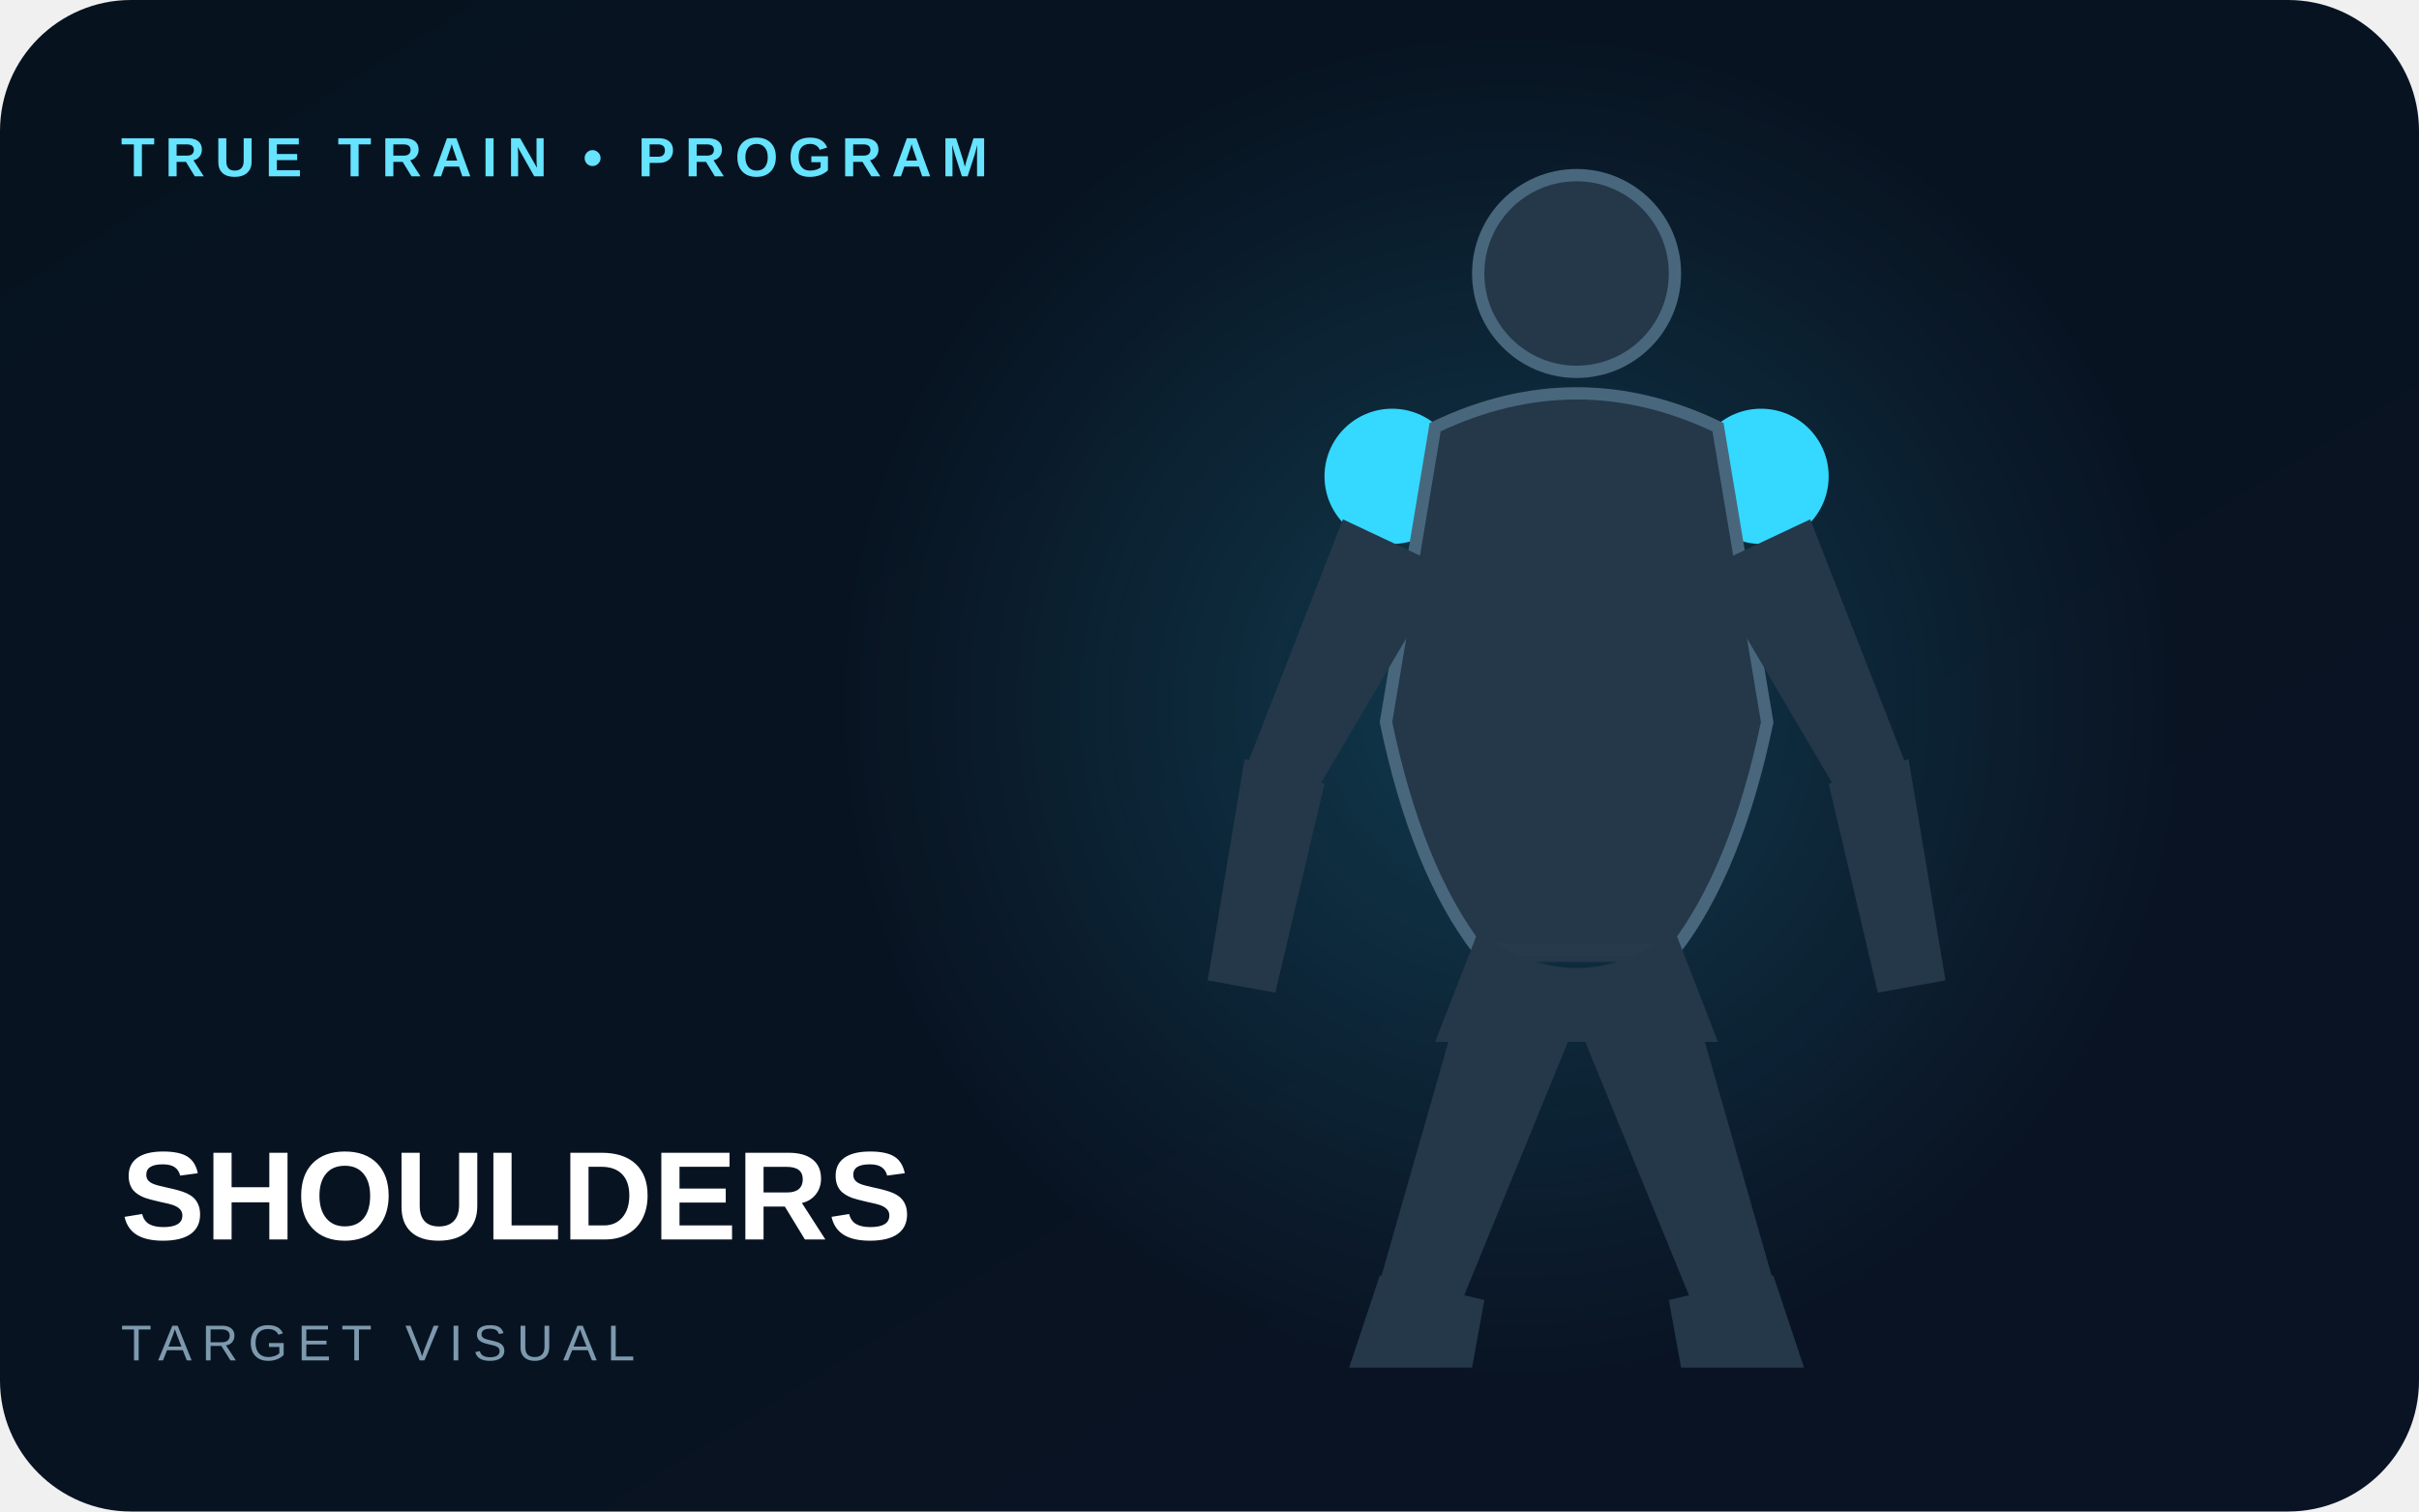
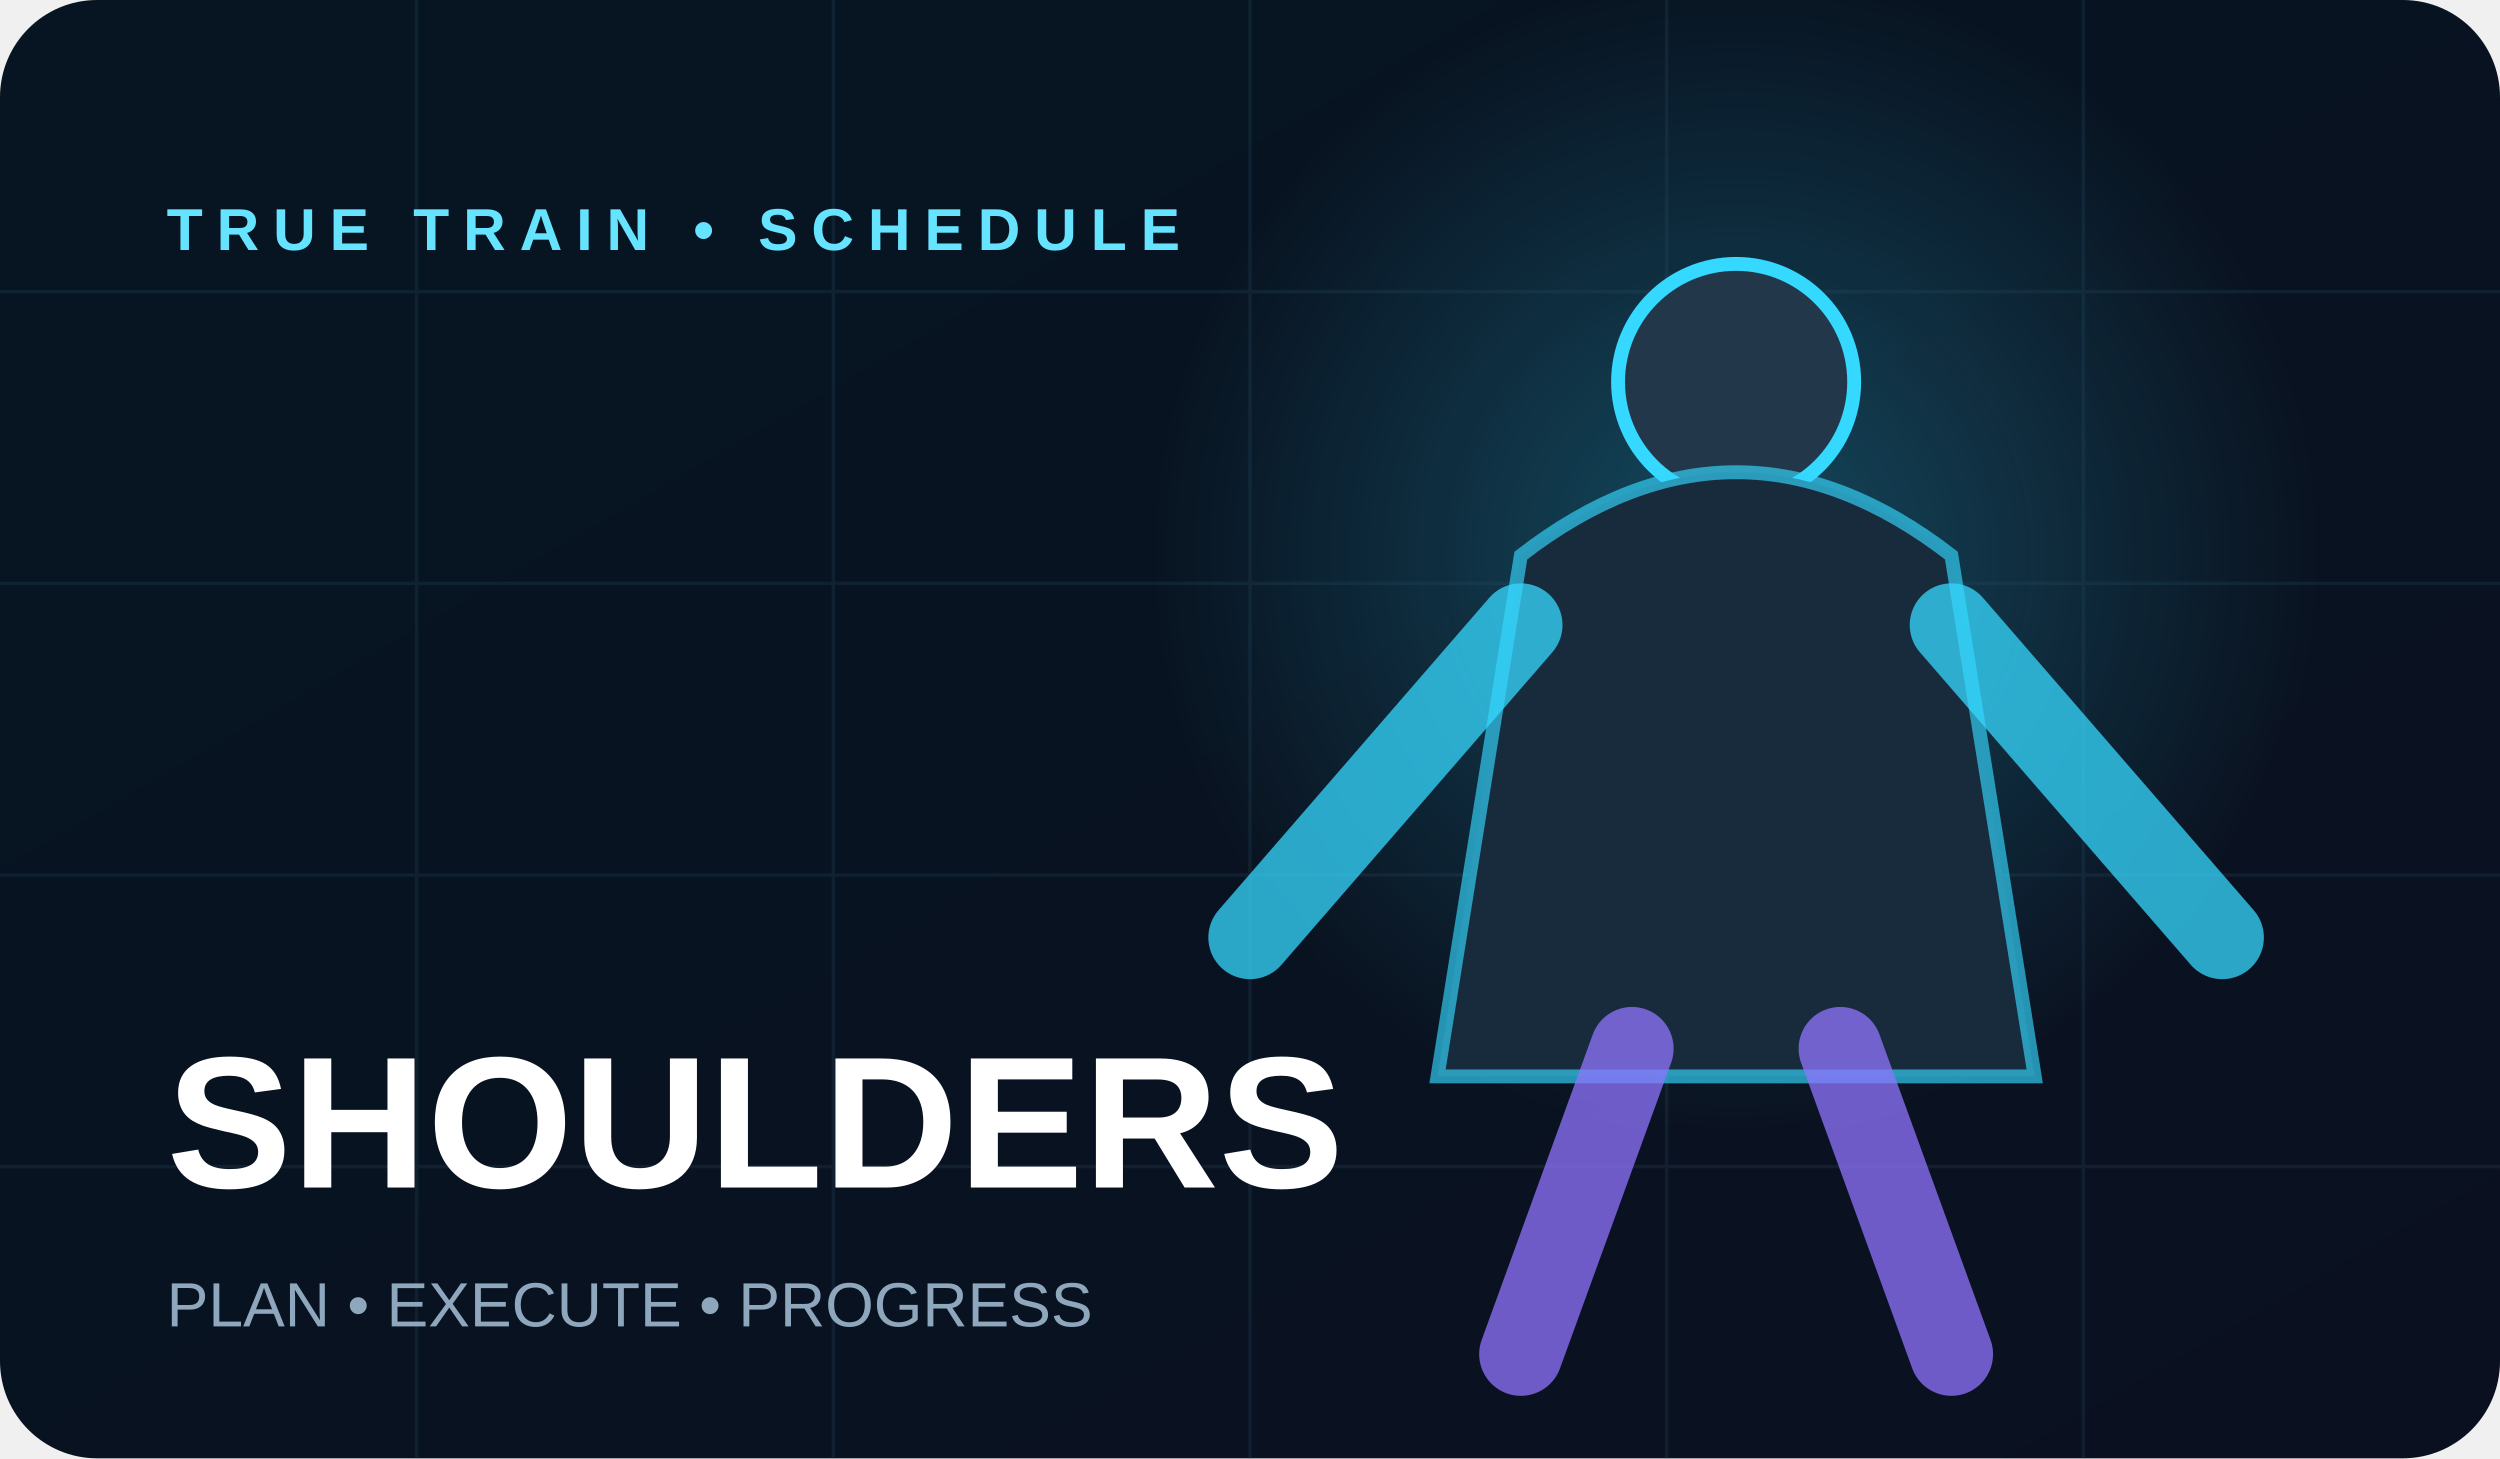
- <svg xmlns="http://www.w3.org/2000/svg" viewBox="0 0 480 300">
+ <svg xmlns="http://www.w3.org/2000/svg" viewBox="0 0 720 420">
  <defs>
-     <linearGradient id="bg" x1="0" y1="0" x2="1" y2="1">
-       <stop stop-color="#06131f" />
-       <stop offset="1" stop-color="#0a1324" />
+     <linearGradient id="g" x1="0" y1="0" x2="1" y2="1">
+       <stop stop-color="#061521" />
+       <stop offset="1" stop-color="#0b1020" />
    </linearGradient>
-     <radialGradient id="h">
-       <stop stop-color="#35D8FF" stop-opacity=".2" />
-       <stop offset="1" stop-color="#35D8FF" stop-opacity="0" />
+     <radialGradient id="r">
+       <stop stop-color="#35d8ff" stop-opacity=".28" />
+       <stop offset="1" stop-color="#35d8ff" stop-opacity="0" />
    </radialGradient>
  </defs>
-   <rect width="480" height="300" rx="26" fill="url(#bg)" />
-   <circle cx="300" cy="140" r="135" fill="url(#h)" />
-   <g transform="translate(225 25) scale(1.22)">
-     <circle cx="72" cy="24" r="16" fill="#24384A" stroke="#48677d" stroke-width="2" />
-     <circle cx="42" cy="57" r="11" fill="#35D8FF" />
-     <circle cx="102" cy="57" r="11" fill="#35D8FF" />
-     <path d="M49 49 Q72 38 95 49 L103 97 Q98 121 88 134 H56 Q46 121 41 97Z" fill="#24384A" stroke="#48677d" stroke-width="2" />
-     <path d="M59 90h26v46H59z" rx="8" fill="#24384A" opacity=".96" />
-     <path d="M34 64 18 105l10 6 23-39Z" fill="#24384A" />
-     <path d="M110 64 126 105l-10 6-23-39Z" fill="#24384A" />
-     <path d="M18 103 12 139l11 2 8-34Z" fill="#24384A" />
-     <path d="M126 103 132 139l-11 2-8-34Z" fill="#24384A" />
-     <path d="M56 131q16 12 32 0l7 18H49Z" fill="#24384A" />
-     <path d="M52 146 40 188l13 4 18-44Z" fill="#24384A" />
-     <path d="M92 146 104 188l-13 4-18-44Z" fill="#24384A" />
-     <path d="M40 187 35 202h20l2-11Z" fill="#24384A" />
-     <path d="M104 187 109 202H89l-2-11Z" fill="#24384A" />
+   <rect width="720" height="420" rx="28" fill="url(#g)" />
+   <circle cx="500" cy="160" r="170" fill="url(#r)" />
+   <g opacity=".22" stroke="#2a5268">
+     <path d="M0 84h720M0 168h720M0 252h720M0 336h720" />
+     <path d="M120 0v420M240 0v420M360 0v420M480 0v420M600 0v420" />
  </g>
-   <text x="24" y="35" fill="#65E3FF" font-family="Arial" font-size="11" font-weight="800" letter-spacing="2">TRUE TRAIN • PROGRAM</text>
-   <text x="24" y="246" fill="#fff" font-family="Arial" font-size="25" font-weight="800">SHOULDERS</text>
-   <text x="24" y="270" fill="#7d99ae" font-family="Arial" font-size="10" letter-spacing="2">TARGET VISUAL</text>
+   <circle cx="500" cy="110" r="34" fill="#22384a" stroke="#35d8ff" stroke-width="4" />
+   <path d="M438 160q62-48 124 0l24 150H414Z" fill="#172b3c" stroke="#35d8ff" stroke-opacity=".65" stroke-width="4" />
+   <path d="M438 180 360 270M562 180 640 270" stroke="#35d8ff" stroke-width="24" stroke-linecap="round" opacity=".75" />
+   <path d="M470 302 438 390M530 302 562 390" stroke="#8f74ff" stroke-width="24" stroke-linecap="round" opacity=".75" />
+   <text x="48" y="72" fill="#65e3ff" font-family="Arial" font-size="17" font-weight="700" letter-spacing="4">TRUE TRAIN • SCHEDULE</text>
+   <text x="48" y="342" fill="#fff" font-family="Arial" font-size="54" font-weight="800">SHOULDERS</text>
+   <text x="48" y="382" fill="#8ea7bd" font-family="Arial" font-size="18">PLAN • EXECUTE • PROGRESS</text>
</svg>
